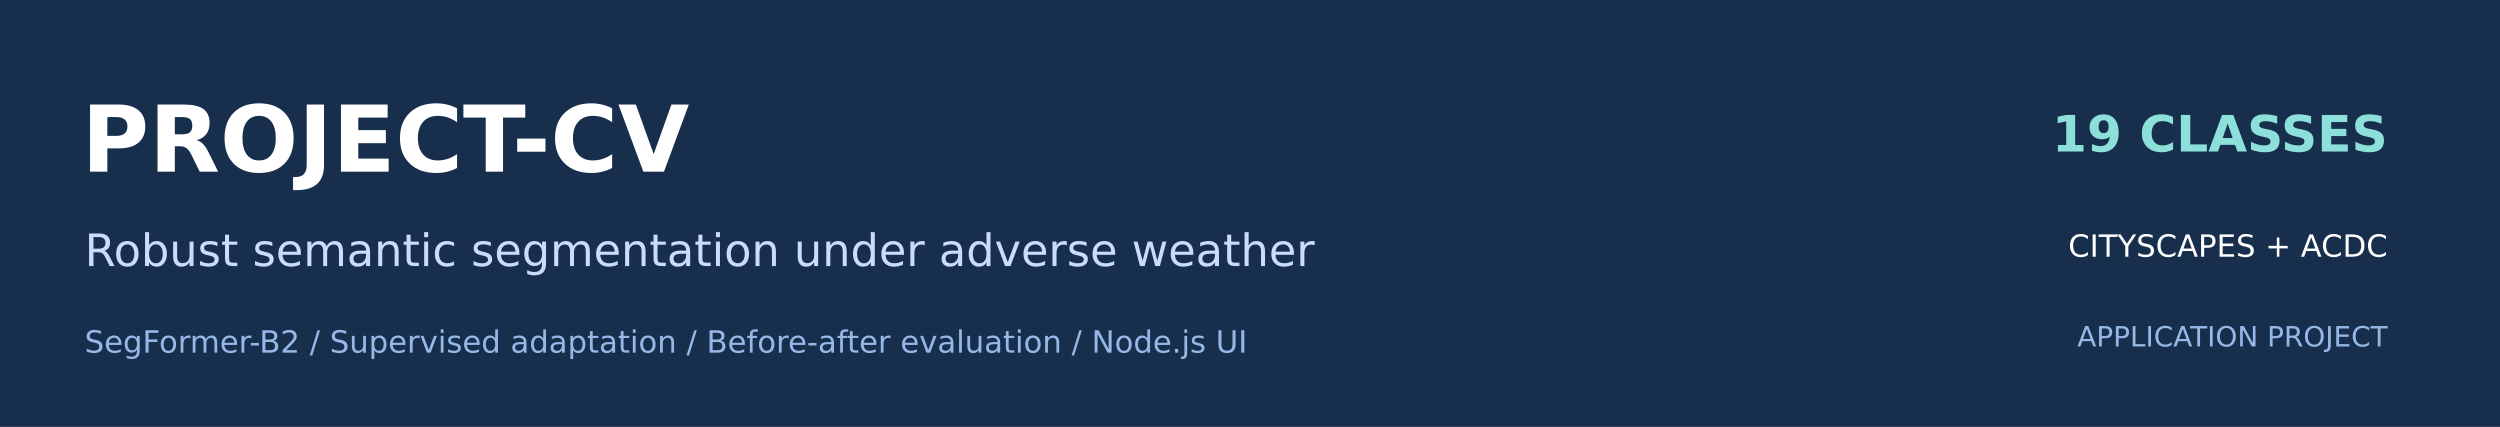
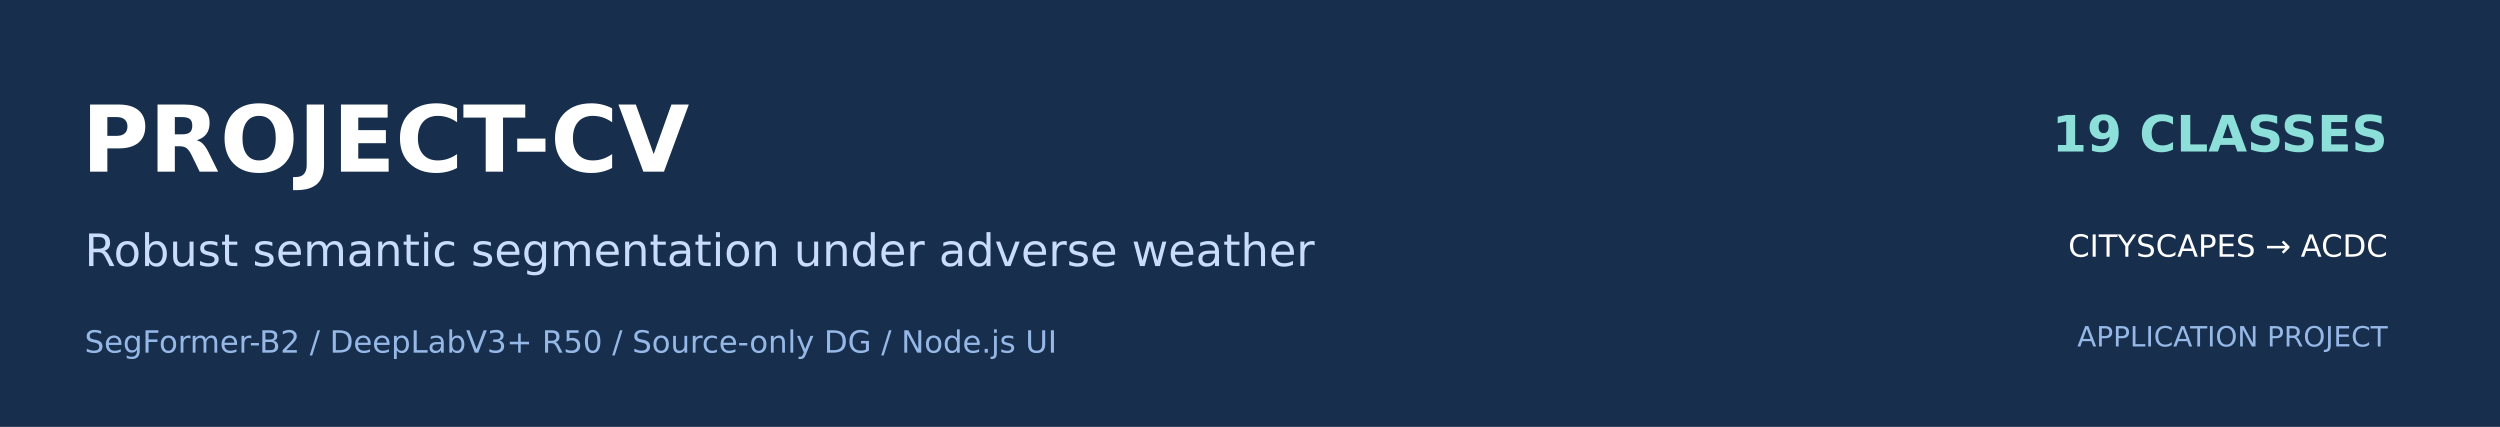
<svg xmlns="http://www.w3.org/2000/svg" width="896.04pt" height="153pt" viewBox="0 0 896.04 153" version="1.1">
  <defs>
    <style type="text/css">*{stroke-linejoin: round; stroke-linecap: butt}</style>
  </defs>
  <g id="figure_1">
    <g id="patch_1">
      <path d="M 0 153 L 896.04 153 L 896.04 0 L 0 0 z " style="fill: #172e4d" />
    </g>
    <g id="axes_1">
      <g id="text_1">
        <text style="font-weight: 700; font-size: 33px; font-family: 'DejaVu Sans'; text-anchor: start; fill: #ffffff" x="29.241" y="61.531" transform="rotate(-0 29.241 61.5312)">PROJECT-CV</text>
      </g>
      <g id="text_2">
        <text style="font-size: 16px; font-family: 'DejaVu Sans'; text-anchor: start; fill: #c9dcfb" x="30.343" y="95.35" transform="rotate(-0 30.34305 95.3496)">Robust semantic segmentation under adverse weather</text>
      </g>
      <g id="text_3">
-         <text style="font-size: 11px; font-family: 'DejaVu Sans'; text-anchor: start; fill: #96b8e7" x="30.343" y="126.396" transform="rotate(-0 30.34305 126.396)">SegFormer-B2  /  Supervised adaptation  /  Before-after evaluation  /  Node.js UI</text>
+         <text style="font-size: 11px; font-family: 'DejaVu Sans'; text-anchor: start; fill: #96b8e7" x="30.343" y="126.396" transform="rotate(-0 30.34305 126.396)">SegFormer-B2  /  DeepLabV3+ R50  /  Source-only DG  /  Node.js UI</text>
      </g>
      <g id="text_4">
        <text style="font-weight: 700; font-size: 18px; font-family: 'DejaVu Sans'; text-anchor: end; fill: #8ce0d9" x="855.779" y="54.324" transform="rotate(-0 855.7785 54.324)">19 CLASSES</text>
      </g>
      <g id="text_5">
-         <text style="font-size: 11px; font-family: 'DejaVu Sans'; text-anchor: end; fill: #ffffff" x="855.779" y="92.023" transform="rotate(-0 855.7785 92.0232)">CITYSCAPES  +  ACDC</text>
+         <text style="font-size: 11px; font-family: 'DejaVu Sans'; text-anchor: end; fill: #ffffff" x="855.779" y="92.023" transform="rotate(-0 855.7785 92.0232)">CITYSCAPES  →  ACDC</text>
      </g>
      <g id="text_6">
        <text style="font-size: 10px; font-family: 'DejaVu Sans'; text-anchor: end; fill: #96b8e7" x="855.779" y="124.178" transform="rotate(-0 855.7785 124.1784)">APPLICATION PROJECT</text>
      </g>
    </g>
  </g>
</svg>
